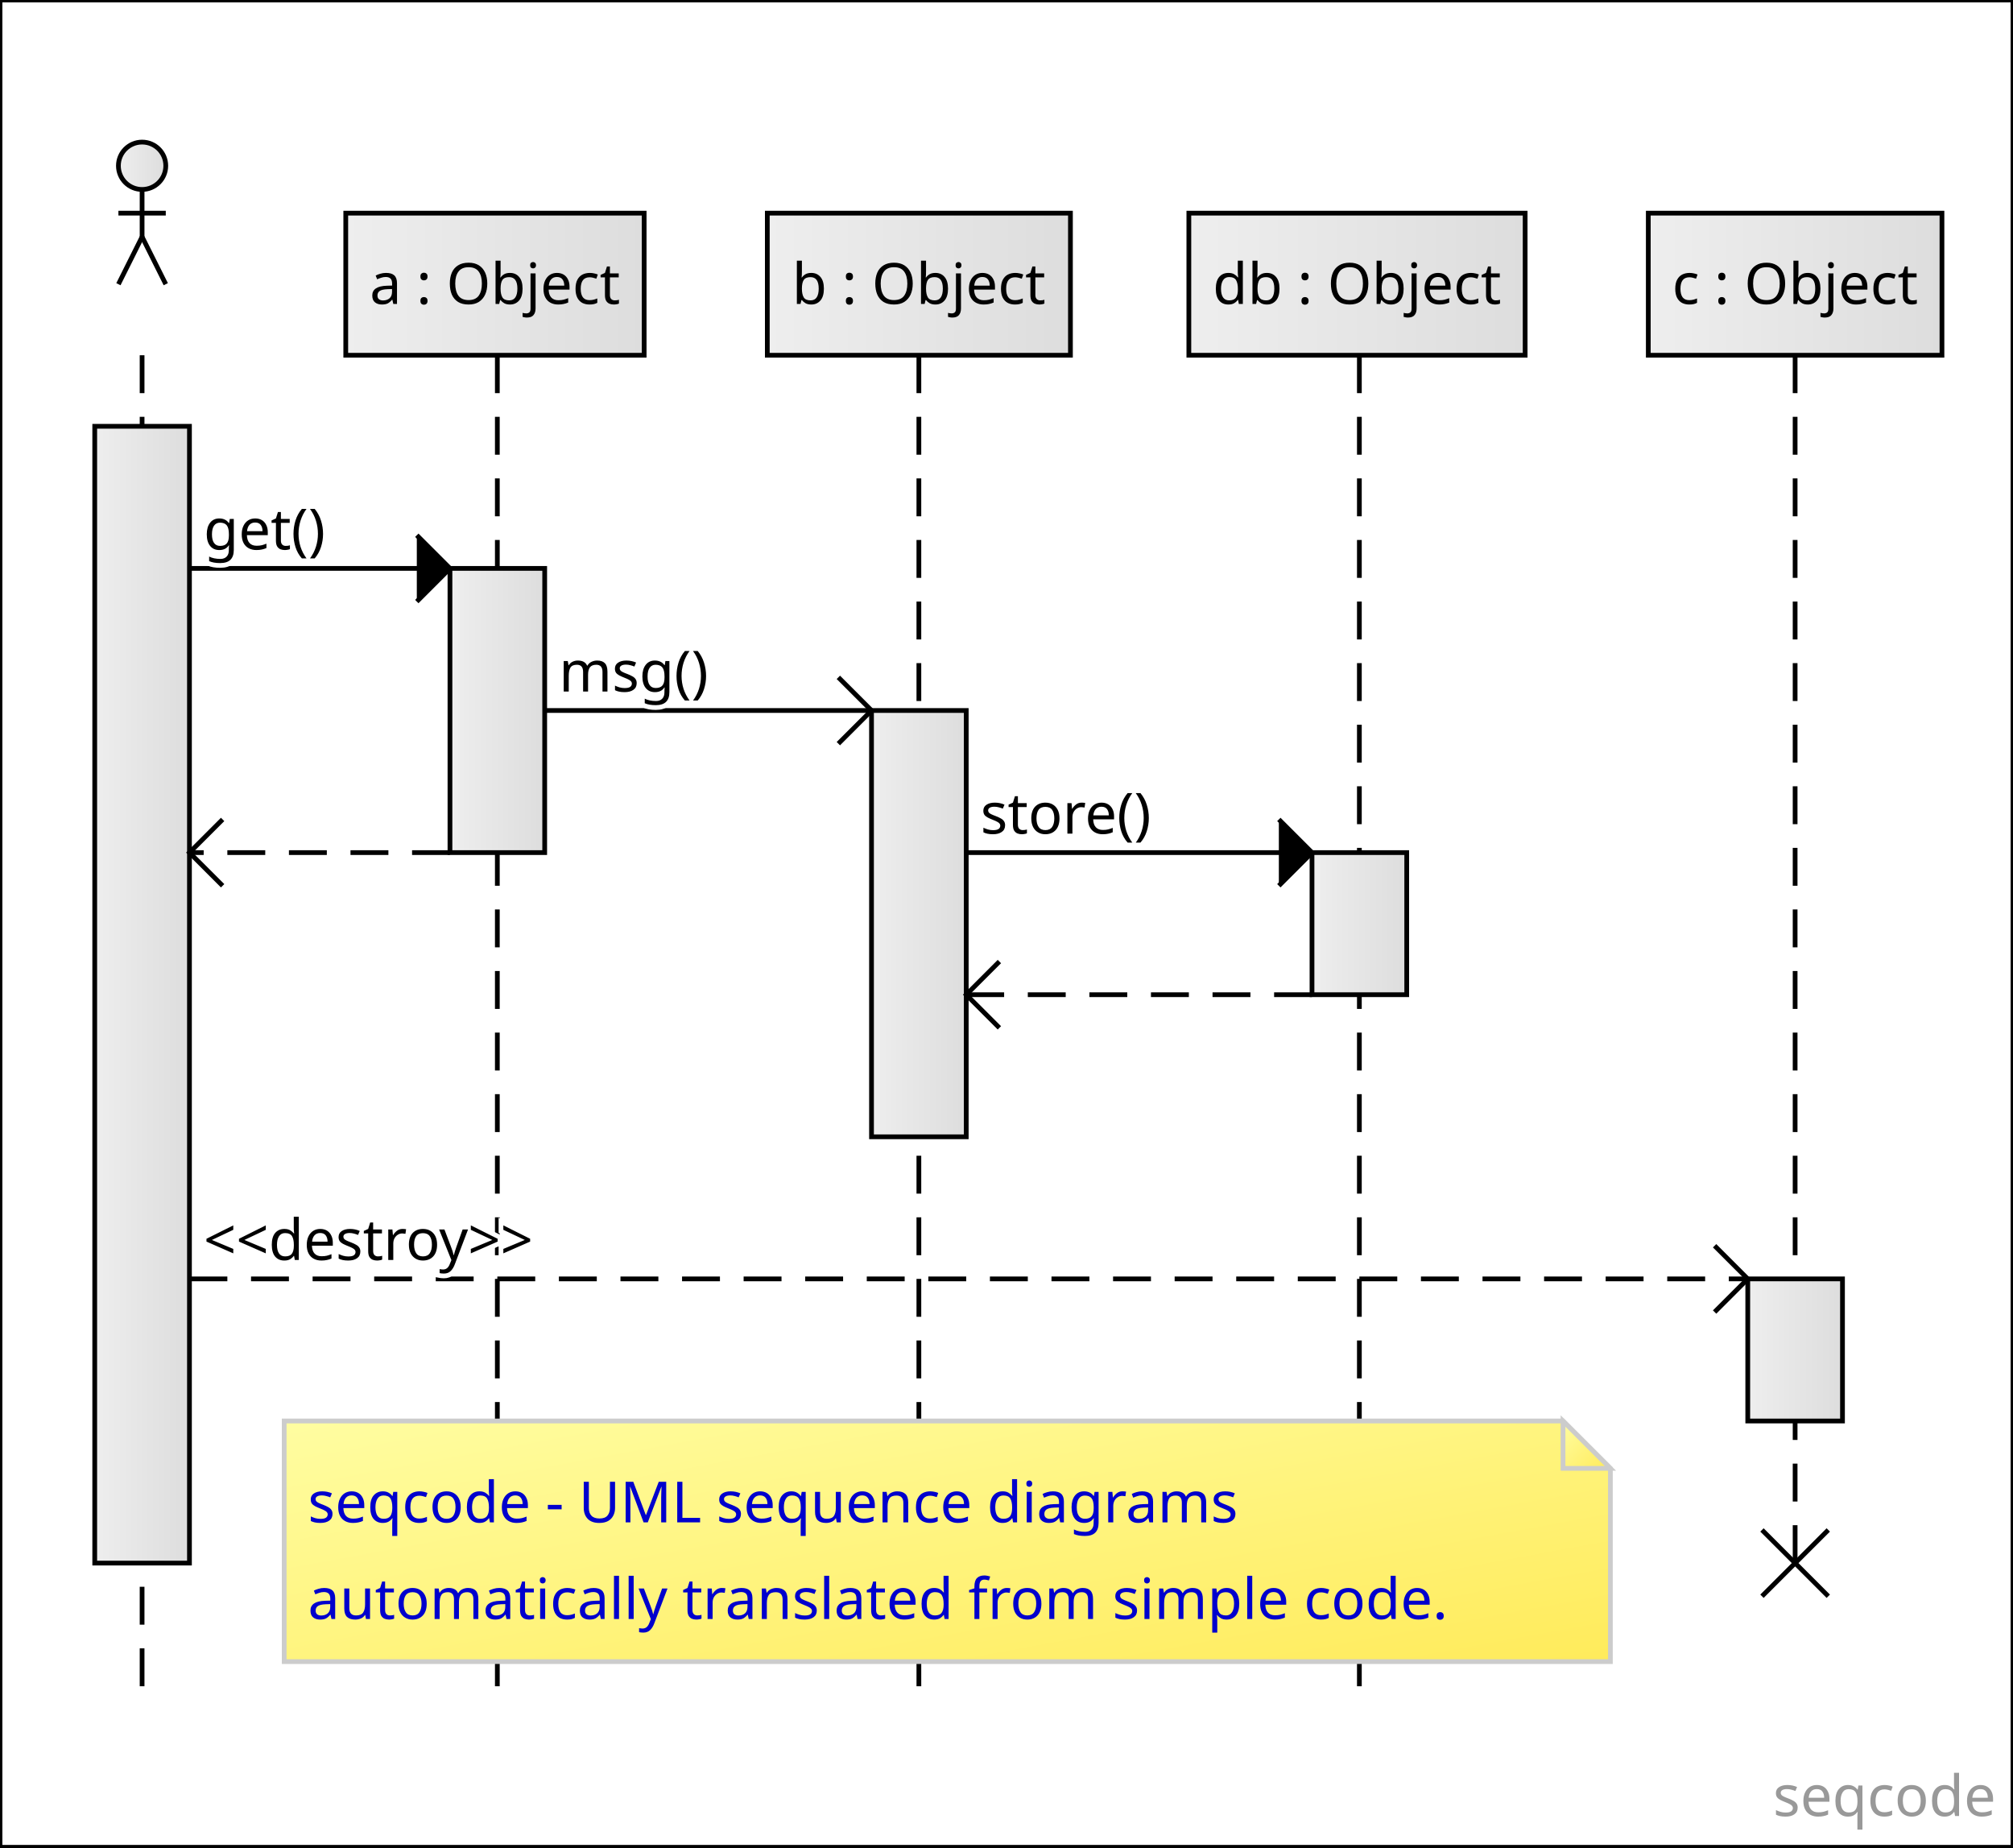
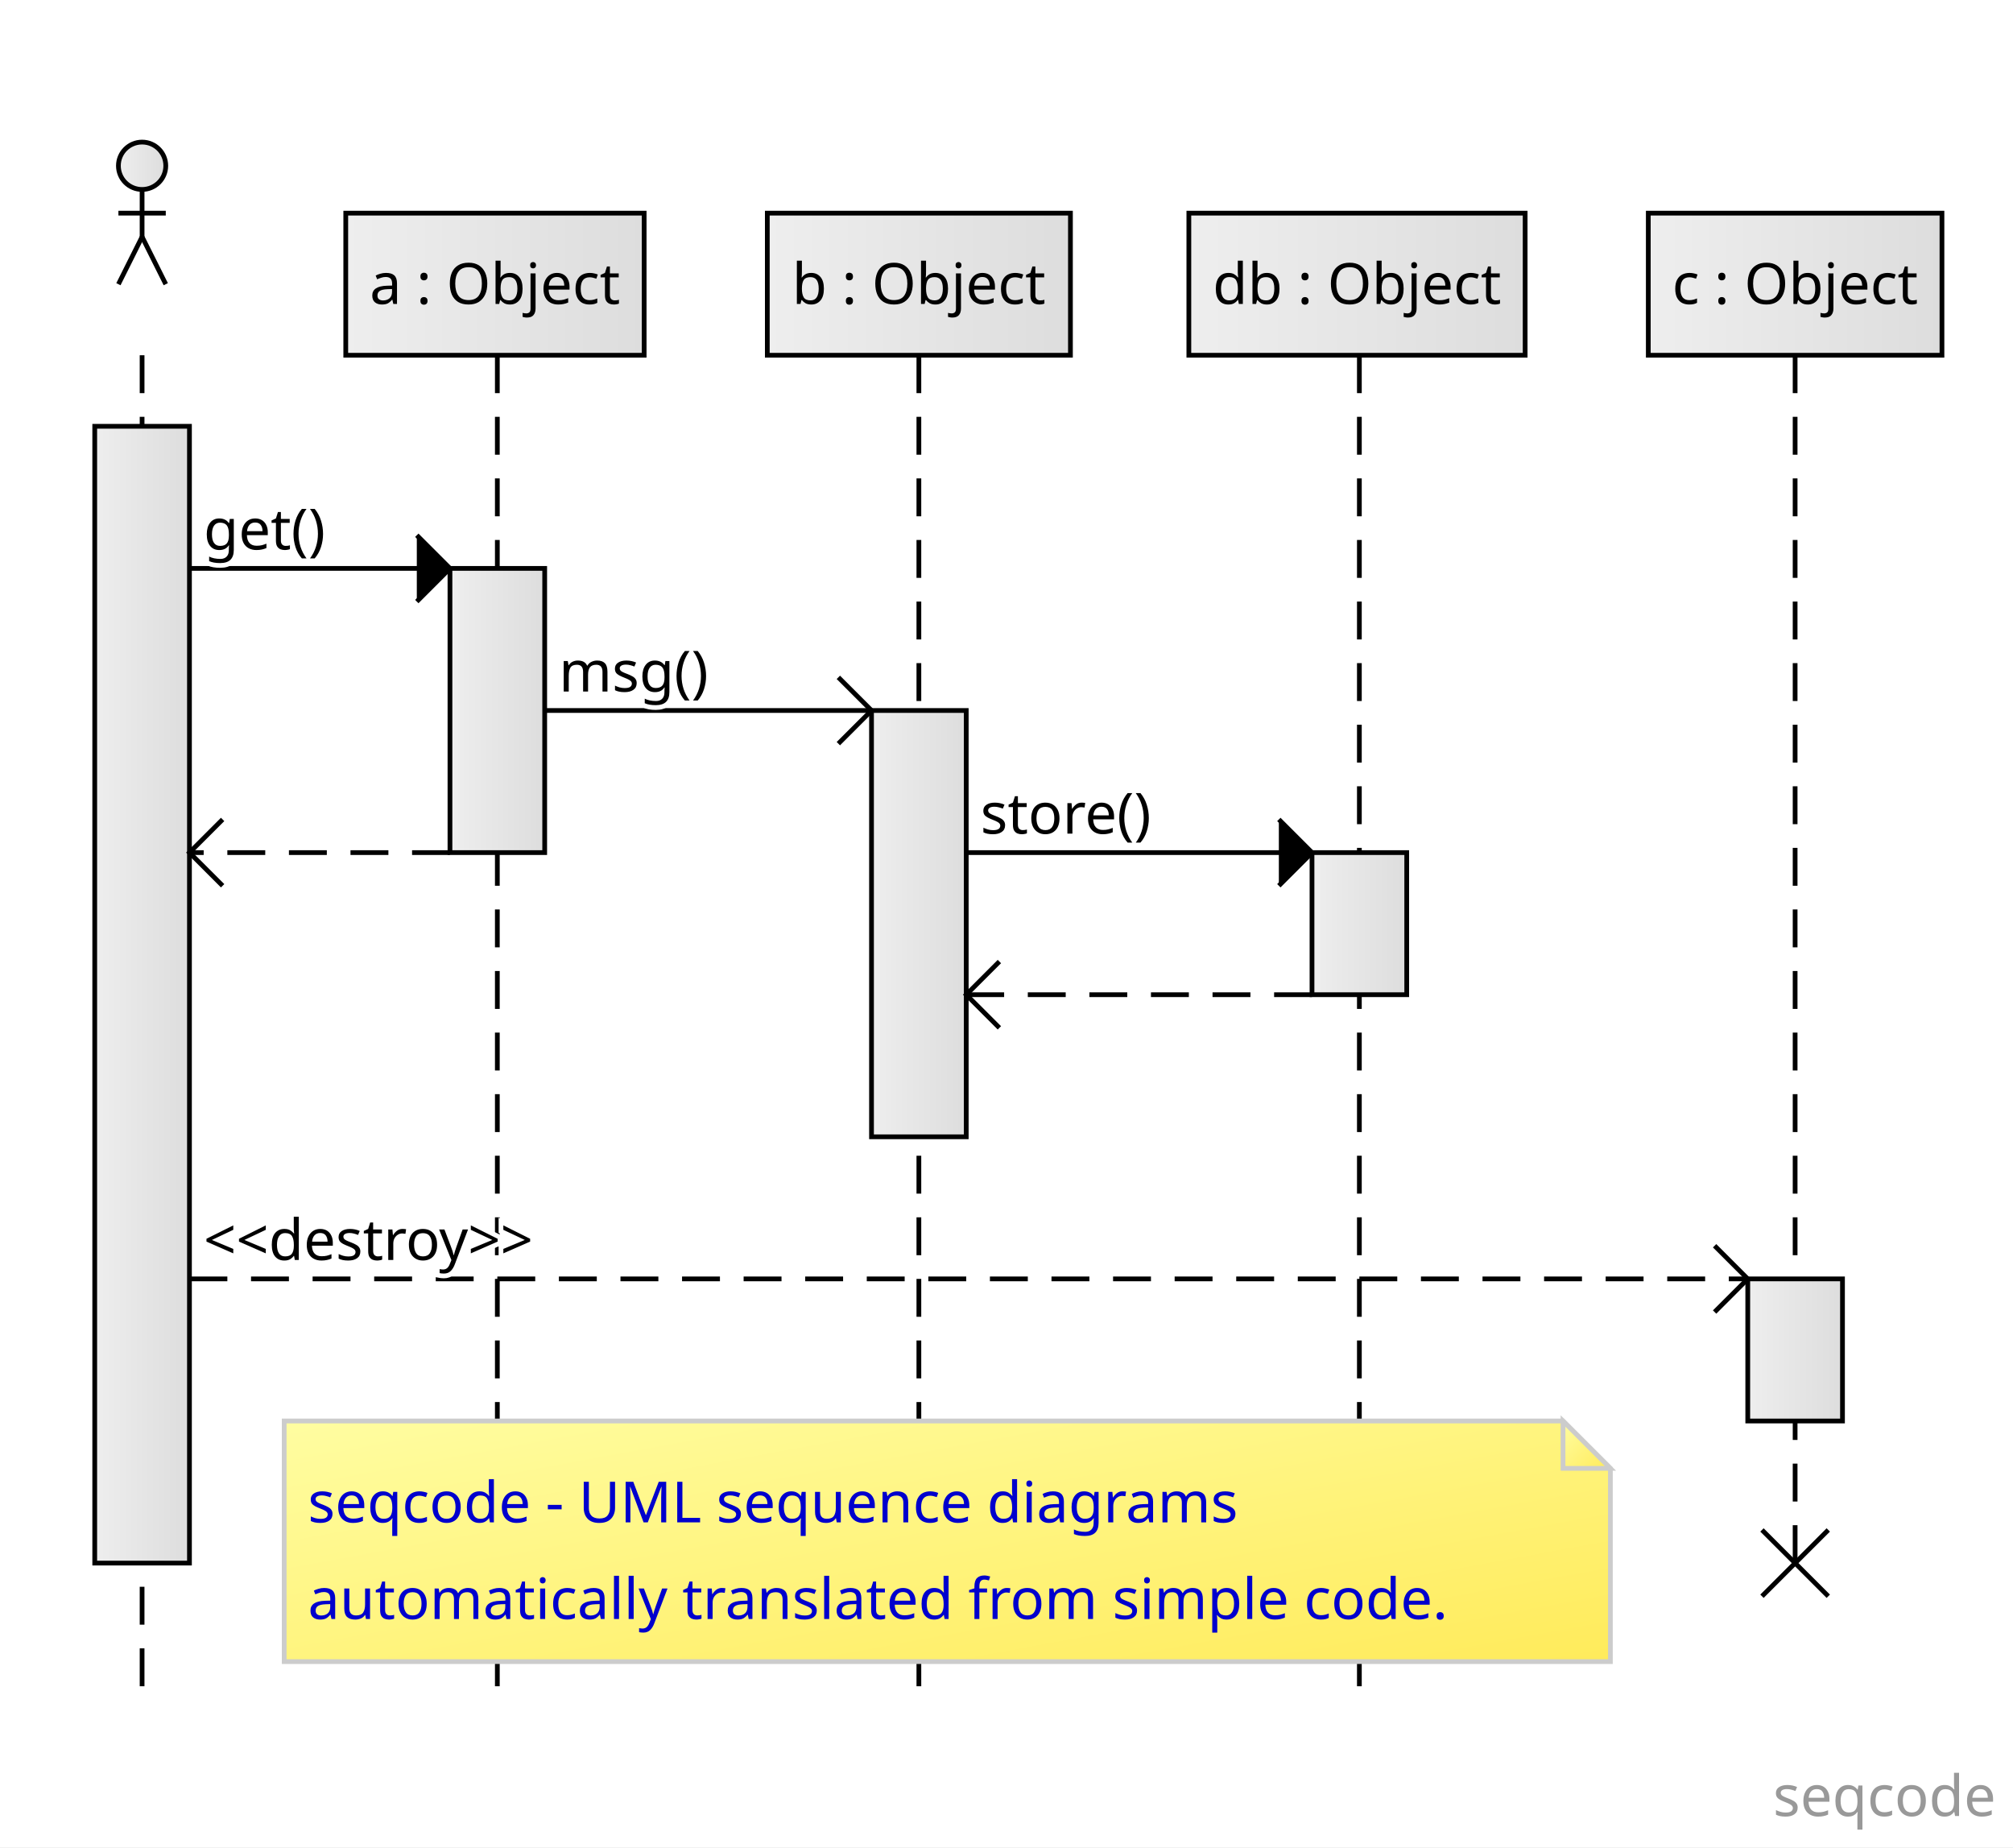
<svg xmlns="http://www.w3.org/2000/svg" version="1.1" width="425" height="390" viewBox="0 0 425 390">
  <defs>
    <linearGradient id="SvgjsLinearGradient1024">
      <stop stop-color="#eeeeee" offset="0" />
      <stop stop-color="#dddddd" offset="1" />
    </linearGradient>
    <linearGradient x1="0" y1="0" x2="1" y2="1" id="SvgjsLinearGradient1025">
      <stop stop-color="#fffda1" offset="0" />
      <stop stop-color="#ffeb5b" offset="1" />
    </linearGradient>
    <text id="seqcode">a.get() {
    b &gt; msg {
        db.store()
    }
}
c.destroy()

note( 60, 300, 280, seqcode - UML sequence diagrams automatically translated from simple code.)
</text>
  </defs>
-   <rect width="425" height="390" fill="white" stroke-width="1" stroke="black" />
+   <rect width="425" height="390" fill="white" />
  <a href="https://seqcode.app" target="_blank">
    <text text-anchor="end" font-size="12" font-weight="100" font-family="sans-serif" fill="#999999" x="421.4" y="383.4">seqcode </text>
  </a>
  <line x1="30" y1="75" x2="30" y2="360" stroke-dasharray="8 5" stroke-width="1" stroke="black" />
  <line x1="105" y1="75" x2="105" y2="360" stroke-dasharray="8 5" stroke-width="1" stroke="black" />
  <line x1="194" y1="75" x2="194" y2="360" stroke-dasharray="8 5" stroke-width="1" stroke="black" />
  <line x1="287" y1="75" x2="287" y2="360" stroke-dasharray="8 5" stroke-width="1" stroke="black" />
  <line x1="379" y1="75" x2="379" y2="330" stroke-dasharray="8 5" stroke-width="1" stroke="black" />
  <g transform="matrix(1,0,0,1,0,0)">
    <rect width="20" height="240" x="20" y="90" fill="url(#SvgjsLinearGradient1024)" stroke-width="1" stroke="black" />
  </g>
  <g transform="matrix(1,0,0,1,0,0)">
    <rect width="20" height="60" x="95" y="120" fill="url(#SvgjsLinearGradient1024)" stroke-width="1" stroke="black" />
  </g>
  <g transform="matrix(1,0,0,1,0,0)">
    <rect width="20" height="90" x="184" y="150" fill="url(#SvgjsLinearGradient1024)" stroke-width="1" stroke="black" />
  </g>
  <g transform="matrix(1,0,0,1,0,0)">
    <rect width="20" height="30" x="277" y="180" fill="url(#SvgjsLinearGradient1024)" stroke-width="1" stroke="black" />
  </g>
  <g transform="matrix(1,0,0,1,0,0)">
    <rect width="20" height="30" x="369" y="270" fill="url(#SvgjsLinearGradient1024)" stroke-width="1" stroke="black" />
  </g>
  <line x1="40" y1="120" x2="95" y2="120" stroke-width="1" stroke="black" />
  <g>
    <text text-anchor="start" font-size="12" font-weight="100" font-family="sans-serif" stroke-width="2" stroke="white" x="43" y="116">get()</text>
    <text text-anchor="start" font-size="12" font-weight="100" font-family="sans-serif" fill="black" x="43" y="116">get()</text>
  </g>
  <polyline points="88,113 95,120 88,127" fill="black" stroke-width="1" stroke="black" />
  <line x1="115" y1="150" x2="184" y2="150" stroke-width="1" stroke="black" />
  <g>
    <text text-anchor="start" font-size="12" font-weight="100" font-family="sans-serif" stroke-width="2" stroke="white" x="118" y="146">msg()</text>
    <text text-anchor="start" font-size="12" font-weight="100" font-family="sans-serif" fill="black" x="118" y="146">msg()</text>
  </g>
  <polyline points="177,143 184,150 177,157" fill="transparent" stroke-width="1" stroke="black" />
  <line x1="95" y1="180" x2="40" y2="180" stroke-dasharray="8 5" stroke-width="1" stroke="black" />
  <g>
    <text text-anchor="end" font-size="12" font-weight="100" font-family="sans-serif" stroke-width="2" stroke="white" x="92" y="176" />
    <text text-anchor="end" font-size="12" font-weight="100" font-family="sans-serif" fill="black" x="92" y="176" />
  </g>
  <polyline points="47,173 40,180 47,187" fill="transparent" stroke-width="1" stroke="black" />
  <line x1="204" y1="180" x2="277" y2="180" stroke-width="1" stroke="black" />
  <g>
    <text text-anchor="start" font-size="12" font-weight="100" font-family="sans-serif" stroke-width="2" stroke="white" x="207" y="176">store()</text>
    <text text-anchor="start" font-size="12" font-weight="100" font-family="sans-serif" fill="black" x="207" y="176">store()</text>
  </g>
  <polyline points="270,173 277,180 270,187" fill="black" stroke-width="1" stroke="black" />
  <line x1="277" y1="210" x2="204" y2="210" stroke-dasharray="8 5" stroke-width="1" stroke="black" />
  <g>
    <text text-anchor="end" font-size="12" font-weight="100" font-family="sans-serif" stroke-width="2" stroke="white" x="274" y="206" />
    <text text-anchor="end" font-size="12" font-weight="100" font-family="sans-serif" fill="black" x="274" y="206" />
  </g>
  <polyline points="211,203 204,210 211,217" fill="transparent" stroke-width="1" stroke="black" />
  <line x1="40" y1="270" x2="369" y2="270" stroke-dasharray="8 5" stroke-width="1" stroke="black" />
  <g>
    <text text-anchor="start" font-size="12" font-weight="100" font-family="sans-serif" stroke-width="2" stroke="white" x="43" y="266">&lt;&lt;destroy&gt;&gt;</text>
    <text text-anchor="start" font-size="12" font-weight="100" font-family="sans-serif" fill="black" x="43" y="266">&lt;&lt;destroy&gt;&gt;</text>
  </g>
  <polyline points="362,263 369,270 362,277" fill="transparent" stroke-width="1" stroke="black" />
  <g transform="matrix(1,0,0,1,30,45)">
    <circle r="5" cx="0" cy="-10" fill="url(#SvgjsLinearGradient1024)" stroke-width="1" stroke="black" />
    <line x1="-5" y1="0" x2="5" y2="0" stroke-width="1" stroke="black" />
    <line x1="0" y1="-5" x2="0" y2="5" stroke-width="1" stroke="black" />
    <line x1="-5" y1="15" x2="0" y2="5" stroke-width="1" stroke="black" />
    <line x1="0" y1="5" x2="5" y2="15" stroke-width="1" stroke="black" />
  </g>
  <g transform="matrix(1,0,0,1,0,0)">
    <rect width="63" height="30" x="73" y="45" fill="url(#SvgjsLinearGradient1024)" stroke-width="1" stroke="black" />
    <text x="104.5" y="60" dominant-baseline="middle" text-anchor="middle" font-size="12" font-weight="100" font-family="sans-serif" fill="black">a : Object</text>
  </g>
  <g transform="matrix(1,0,0,1,0,0)">
    <rect width="64" height="30" x="162" y="45" fill="url(#SvgjsLinearGradient1024)" stroke-width="1" stroke="black" />
    <text x="194" y="60" dominant-baseline="middle" text-anchor="middle" font-size="12" font-weight="100" font-family="sans-serif" fill="black">b : Object</text>
  </g>
  <g transform="matrix(1,0,0,1,0,0)">
    <rect width="71" height="30" x="251" y="45" fill="url(#SvgjsLinearGradient1024)" stroke-width="1" stroke="black" />
    <text x="286.5" y="60" dominant-baseline="middle" text-anchor="middle" font-size="12" font-weight="100" font-family="sans-serif" fill="black">db : Object</text>
  </g>
  <g transform="matrix(1,0,0,1,0,0)">
    <rect width="62" height="30" x="348" y="45" fill="url(#SvgjsLinearGradient1024)" stroke-width="1" stroke="black" />
    <text x="379" y="60" dominant-baseline="middle" text-anchor="middle" font-size="12" font-weight="100" font-family="sans-serif" fill="black">c : Object</text>
  </g>
  <g>
    <line x1="372" y1="323" x2="386" y2="337" stroke-width="1" stroke="black" />
    <line x1="386" y1="323" x2="372" y2="337" stroke-width="1" stroke="black" />
  </g>
  <g class="note">
    <polygon points="60,300 60,350.8 340,350.8 340,310 330,300" fill="url(#SvgjsLinearGradient1025)" stroke-width="1" stroke="#cccccc" />
    <polygon points="340,310 330,300 330,310" fill="url(#SvgjsLinearGradient1025)" stroke-width="1" stroke="#cccccc" />
    <text text-anchor="start" font-size="12" font-weight="100" font-family="verdana" fill="#0000cd" x="65" y="321.4">seqcode - UML sequence diagrams</text>
    <text text-anchor="start" font-size="12" font-weight="100" font-family="verdana" fill="#0000cd" x="65" y="341.8">automatically translated from simple code.</text>
  </g>
</svg>
